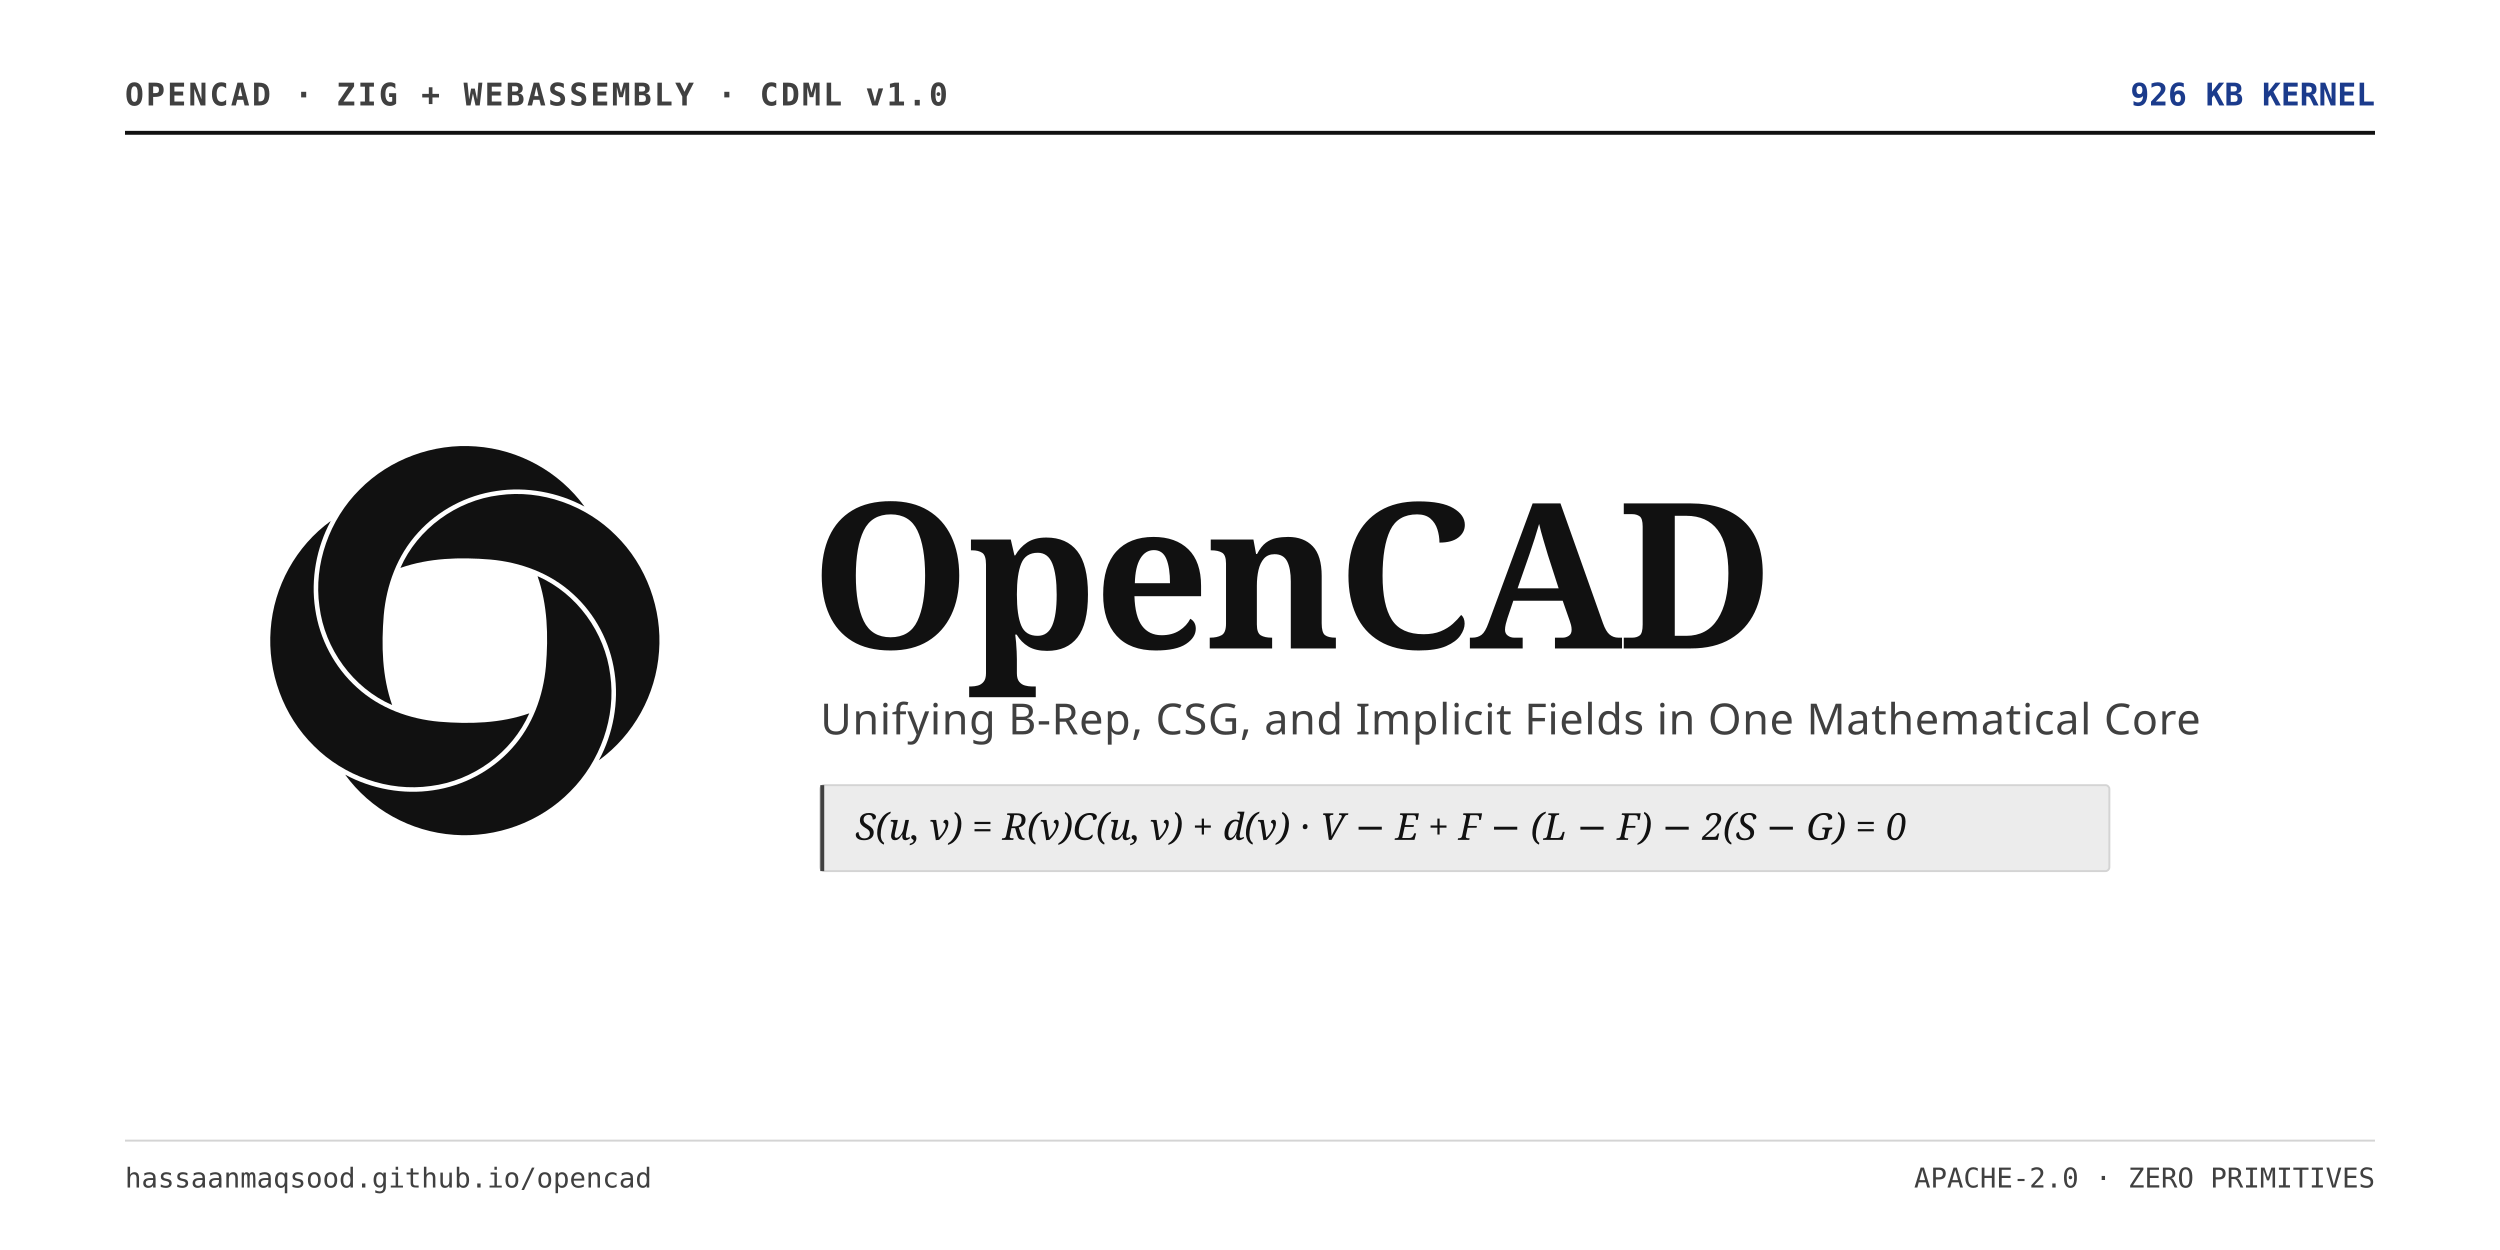
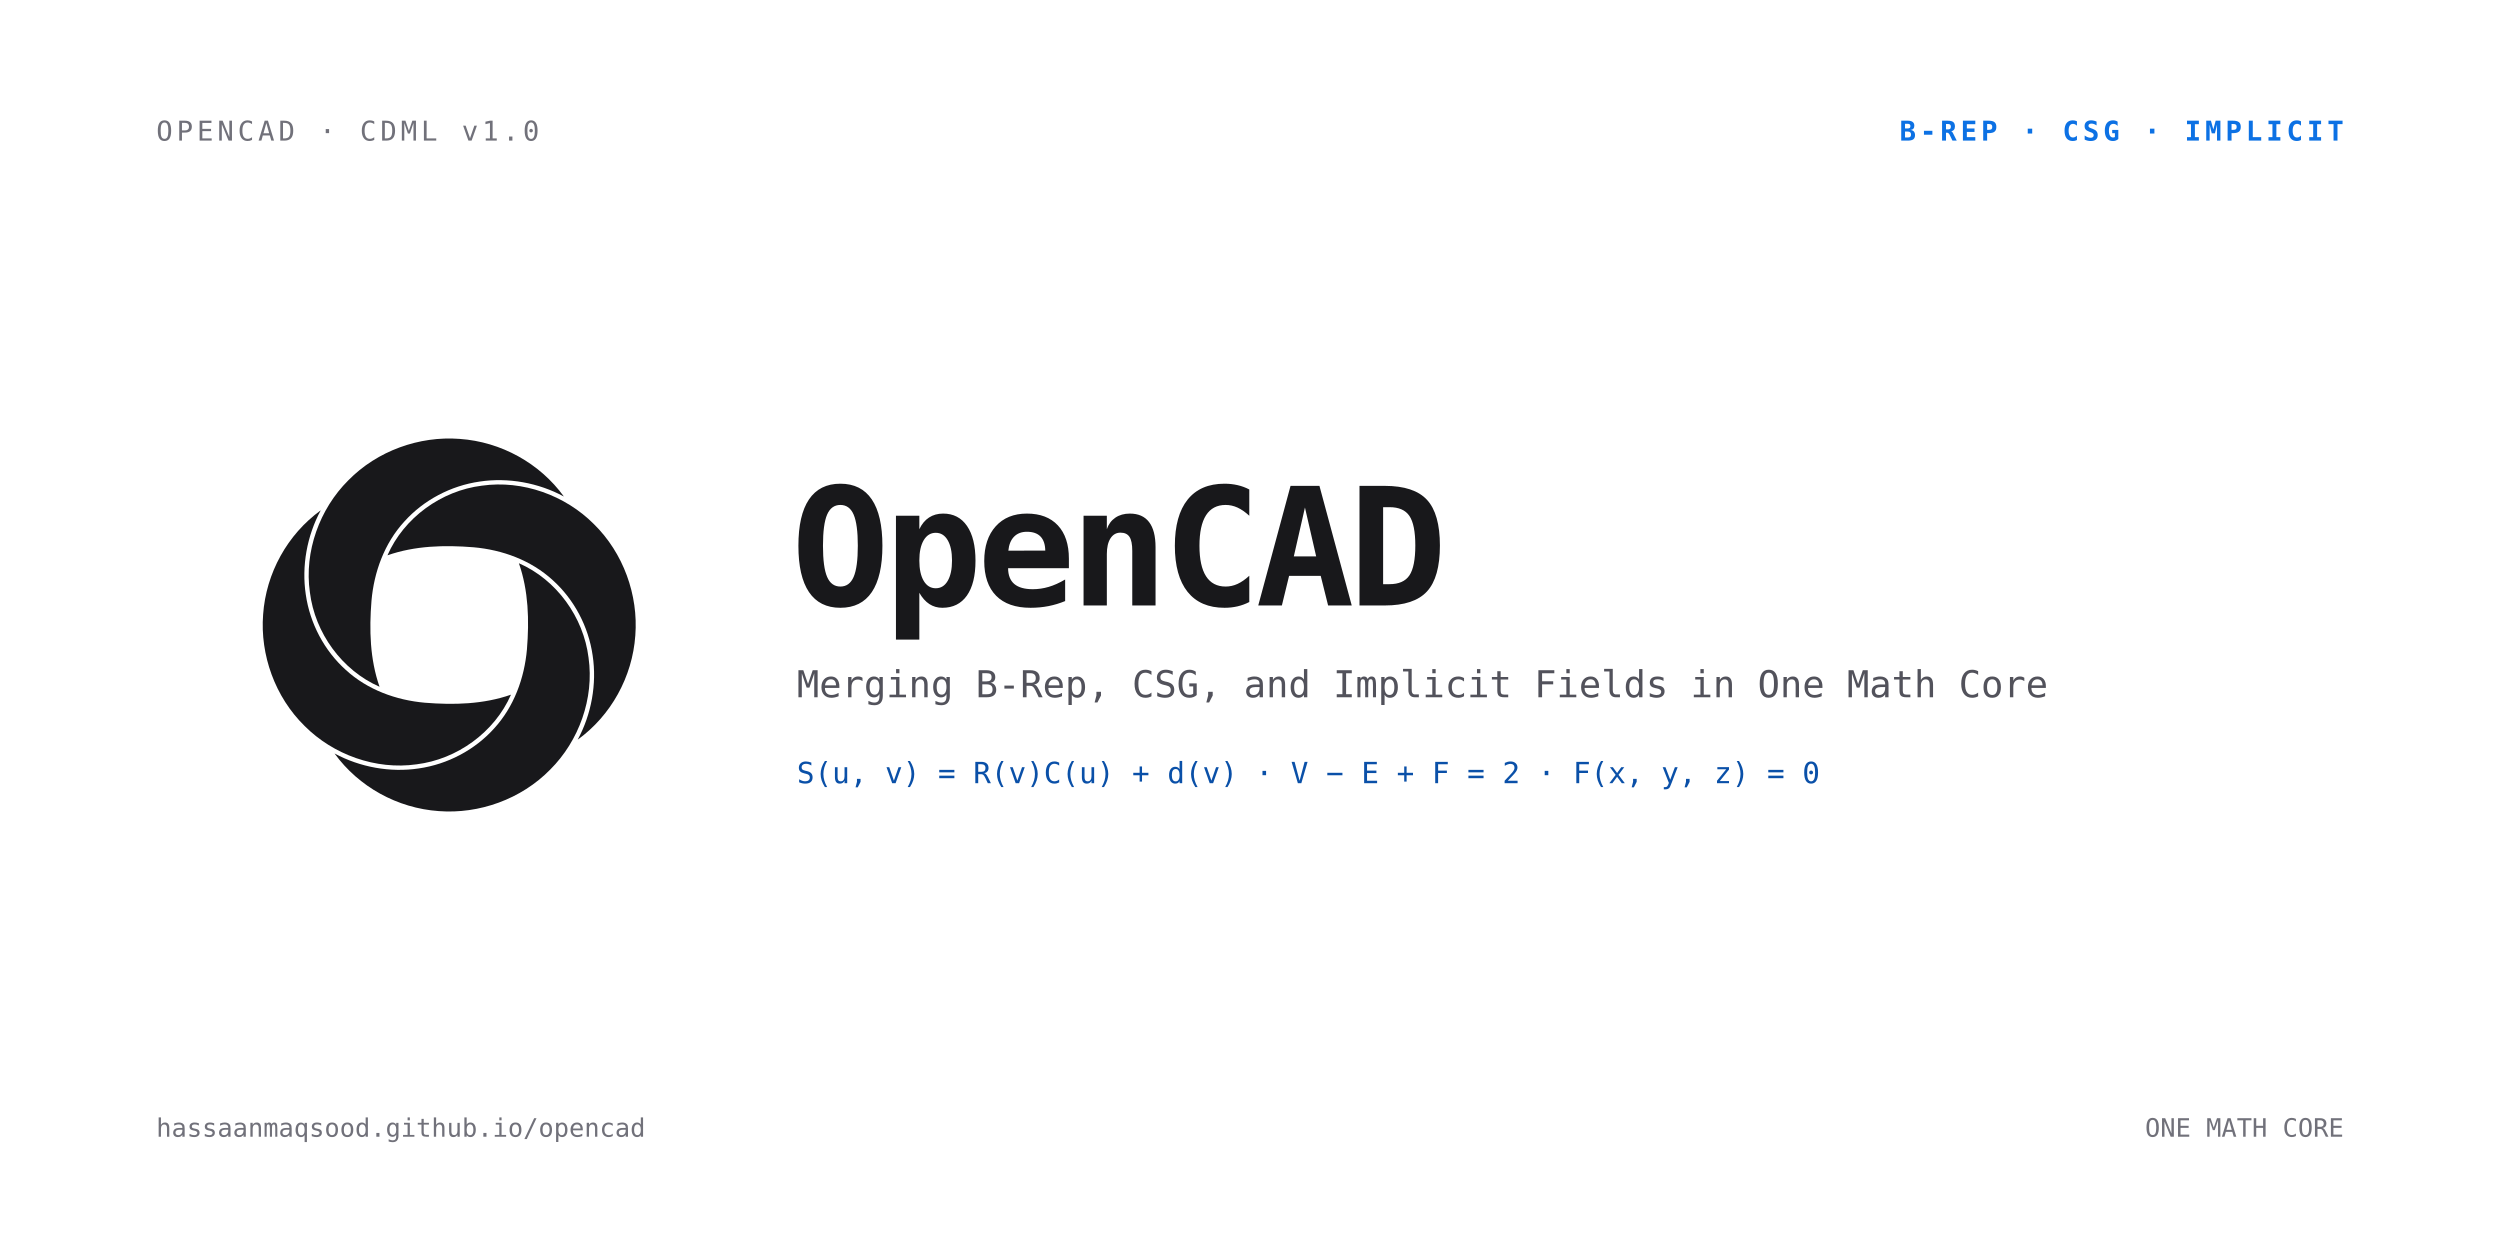
<svg xmlns="http://www.w3.org/2000/svg" width="1280" height="640" viewBox="0 0 1280 640" fill="none">
  <rect width="1280" height="640" fill="#FFFFFF" />
-   <line x1="64" y1="68" x2="1216" y2="68" stroke="#111111" stroke-width="2" />
-   <text x="64" y="54" fill="#404040" font-family="'IBM Plex Mono', ui-monospace, monospace" font-size="16" font-weight="600" letter-spacing="1.2">OPENCAD · ZIG + WEBASSEMBLY · CDML v1.0</text>
-   <text x="1216" y="54" text-anchor="end" fill="#1B3B8C" font-family="'IBM Plex Mono', ui-monospace, monospace" font-size="16" font-weight="600">926 KB KERNEL</text>
-   <g transform="translate(238, 328) scale(0.48) translate(-420, -492)">
-     <path d="M563.007 619.631C600.066 592.791 623.926 549.741 627.141 503.606C630.591 458.728 613.885 411.863 580.951 379.622C549.216 347.738 501.76 330.45 456.395 336.919C411.31 342.488 369.573 372.525 351.254 414.45C381.957 403.697 414.826 402.872 447.17 405.497C479.045 408.319 510.948 419.831 535.154 442.041C558.976 463.435 575.045 493.706 579.657 525.966C584.429 557.569 578.335 591.291 563.007 619.631Z" fill="#111111" />
-     <path d="M292.368 635.006C319.209 672.065 362.259 695.925 408.393 699.14C453.271 702.59 500.137 685.884 532.378 652.95C564.262 621.215 581.549 573.759 575.081 528.394C569.512 483.309 539.474 441.572 497.549 423.253C508.303 453.956 509.128 486.825 506.503 519.169C503.681 551.044 492.168 582.947 469.959 607.153C448.565 630.975 418.293 647.044 386.034 651.656C354.431 656.428 320.709 650.334 292.368 635.006Z" fill="#111111" />
-     <path d="M276.993 364.369C239.934 391.209 216.074 434.259 212.859 480.394C209.409 525.272 226.115 572.137 259.049 604.378C290.784 636.262 338.24 653.55 383.605 647.081C428.69 641.512 470.427 611.475 488.746 569.55C458.043 580.303 425.174 581.128 392.83 578.503C360.955 575.681 329.052 564.169 304.846 541.959C281.024 520.565 264.955 490.294 260.343 458.034C255.571 426.431 261.665 392.709 276.993 364.369Z" fill="#111111" />
-     <path d="M547.632 348.994C520.791 311.935 477.741 288.075 431.607 284.86C386.729 281.41 339.863 298.116 307.622 331.05C275.738 362.785 258.451 410.241 264.919 455.606C270.488 500.691 300.526 542.428 342.451 560.747C331.697 530.044 330.872 497.175 333.497 464.831C336.319 432.956 347.832 401.053 370.041 376.847C391.435 353.025 421.707 336.956 453.966 332.344C485.569 327.572 519.291 333.666 547.632 348.994Z" fill="#111111" />
+   <text x="80" y="72" fill="#71717A" font-family="'IBM Plex Mono', ui-monospace, monospace" font-size="14" font-weight="300" letter-spacing="2">OPENCAD · CDML v1.0</text>
+   <text x="1200" y="72" text-anchor="end" fill="#0C71E4" font-family="'IBM Plex Mono', ui-monospace, monospace" font-size="14" font-weight="600" letter-spacing="2">B-REP · CSG · IMPLICIT</text>
+   <g transform="translate(230, 320) scale(0.46) translate(-420, -492)">
+     <path d="M563.007 619.631C600.066 592.791 623.926 549.741 627.141 503.606C630.591 458.728 613.885 411.863 580.951 379.622C549.216 347.738 501.76 330.45 456.395 336.919C411.31 342.488 369.573 372.525 351.254 414.45C381.957 403.697 414.826 402.872 447.17 405.497C479.045 408.319 510.948 419.831 535.154 442.041C558.976 463.435 575.045 493.706 579.657 525.966C584.429 557.569 578.335 591.291 563.007 619.631Z" fill="#18181B" />
+     <path d="M292.368 635.006C319.209 672.065 362.259 695.925 408.393 699.14C453.271 702.59 500.137 685.884 532.378 652.95C564.262 621.215 581.549 573.759 575.081 528.394C569.512 483.309 539.474 441.572 497.549 423.253C508.303 453.956 509.128 486.825 506.503 519.169C503.681 551.044 492.168 582.947 469.959 607.153C448.565 630.975 418.293 647.044 386.034 651.656C354.431 656.428 320.709 650.334 292.368 635.006Z" fill="#18181B" />
+     <path d="M276.993 364.369C239.934 391.209 216.074 434.259 212.859 480.394C209.409 525.272 226.115 572.137 259.049 604.378C290.784 636.262 338.24 653.55 383.605 647.081C428.69 641.512 470.427 611.475 488.746 569.55C458.043 580.303 425.174 581.128 392.83 578.503C360.955 575.681 329.052 564.169 304.846 541.959C281.024 520.565 264.955 490.294 260.343 458.034C255.571 426.431 261.665 392.709 276.993 364.369Z" fill="#18181B" />
+     <path d="M547.632 348.994C520.791 311.935 477.741 288.075 431.607 284.86C386.729 281.41 339.863 298.116 307.622 331.05C275.738 362.785 258.451 410.241 264.919 455.606C270.488 500.691 300.526 542.428 342.451 560.747C331.697 530.044 330.872 497.175 333.497 464.831C336.319 432.956 347.832 401.053 370.041 376.847C391.435 353.025 421.707 336.956 453.966 332.344C485.569 327.572 519.291 333.666 547.632 348.994Z" fill="#18181B" />
  </g>
-   <text x="415" y="332" fill="#111111" font-family="'STIX Two Text', Georgia, serif" font-weight="700" font-size="104" letter-spacing="-2">OpenCAD</text>
-   <text x="420" y="376" fill="#404040" font-family="'IBM Plex Sans', system-ui, sans-serif" font-weight="500" font-size="22" letter-spacing="0.4">Unifying B-Rep, CSG, and Implicit Fields in One Mathematical Core</text>
-   <rect x="420" y="402" width="660" height="44" rx="2" fill="#ECECEC" stroke="#D4D4D4" stroke-width="1" />
-   <line x1="421" y1="402" x2="421" y2="446" stroke="#404040" stroke-width="2" />
-   <text x="438" y="430" fill="#111111" font-family="'STIX Two Text', Georgia, serif" font-style="italic" font-size="19">S(u, v) = R(v)C(u, v) + d(v)   ·   V − E + F − (L − F) − 2(S − G) = 0</text>
-   <line x1="64" y1="584" x2="1216" y2="584" stroke="#D4D4D4" stroke-width="1" />
-   <text x="64" y="608" fill="#404040" font-family="'IBM Plex Mono', ui-monospace, monospace" font-size="14">hassaanmaqsood.github.io/opencad</text>
-   <text x="1216" y="608" text-anchor="end" fill="#404040" font-family="'IBM Plex Mono', ui-monospace, monospace" font-size="14">APACHE-2.0 · ZERO PRIMITIVES</text>
+   <text x="405" y="310" fill="#18181B" font-family="'IBM Plex Mono', ui-monospace, monospace" font-weight="700" font-size="84" letter-spacing="-3">OpenCAD</text>
+   <text x="408" y="357" fill="#52525B" font-family="'IBM Plex Mono', ui-monospace, monospace" font-weight="300" font-size="19">Merging B-Rep, CSG, and Implicit Fields in One Math Core</text>
+   <text x="408" y="401" fill="#0A50A8" font-family="'IBM Plex Mono', ui-monospace, monospace" font-weight="400" font-size="15">S(u, v) = R(v)C(u) + d(v)   ·   V − E + F = 2   ·   F(x, y, z) = 0</text>
+   <text x="80" y="582" fill="#71717A" font-family="'IBM Plex Mono', ui-monospace, monospace" font-weight="300" font-size="13">hassaanmaqsood.github.io/opencad</text>
+   <text x="1200" y="582" text-anchor="end" fill="#71717A" font-family="'IBM Plex Mono', ui-monospace, monospace" font-weight="300" font-size="13">ONE MATH CORE</text>
</svg>
